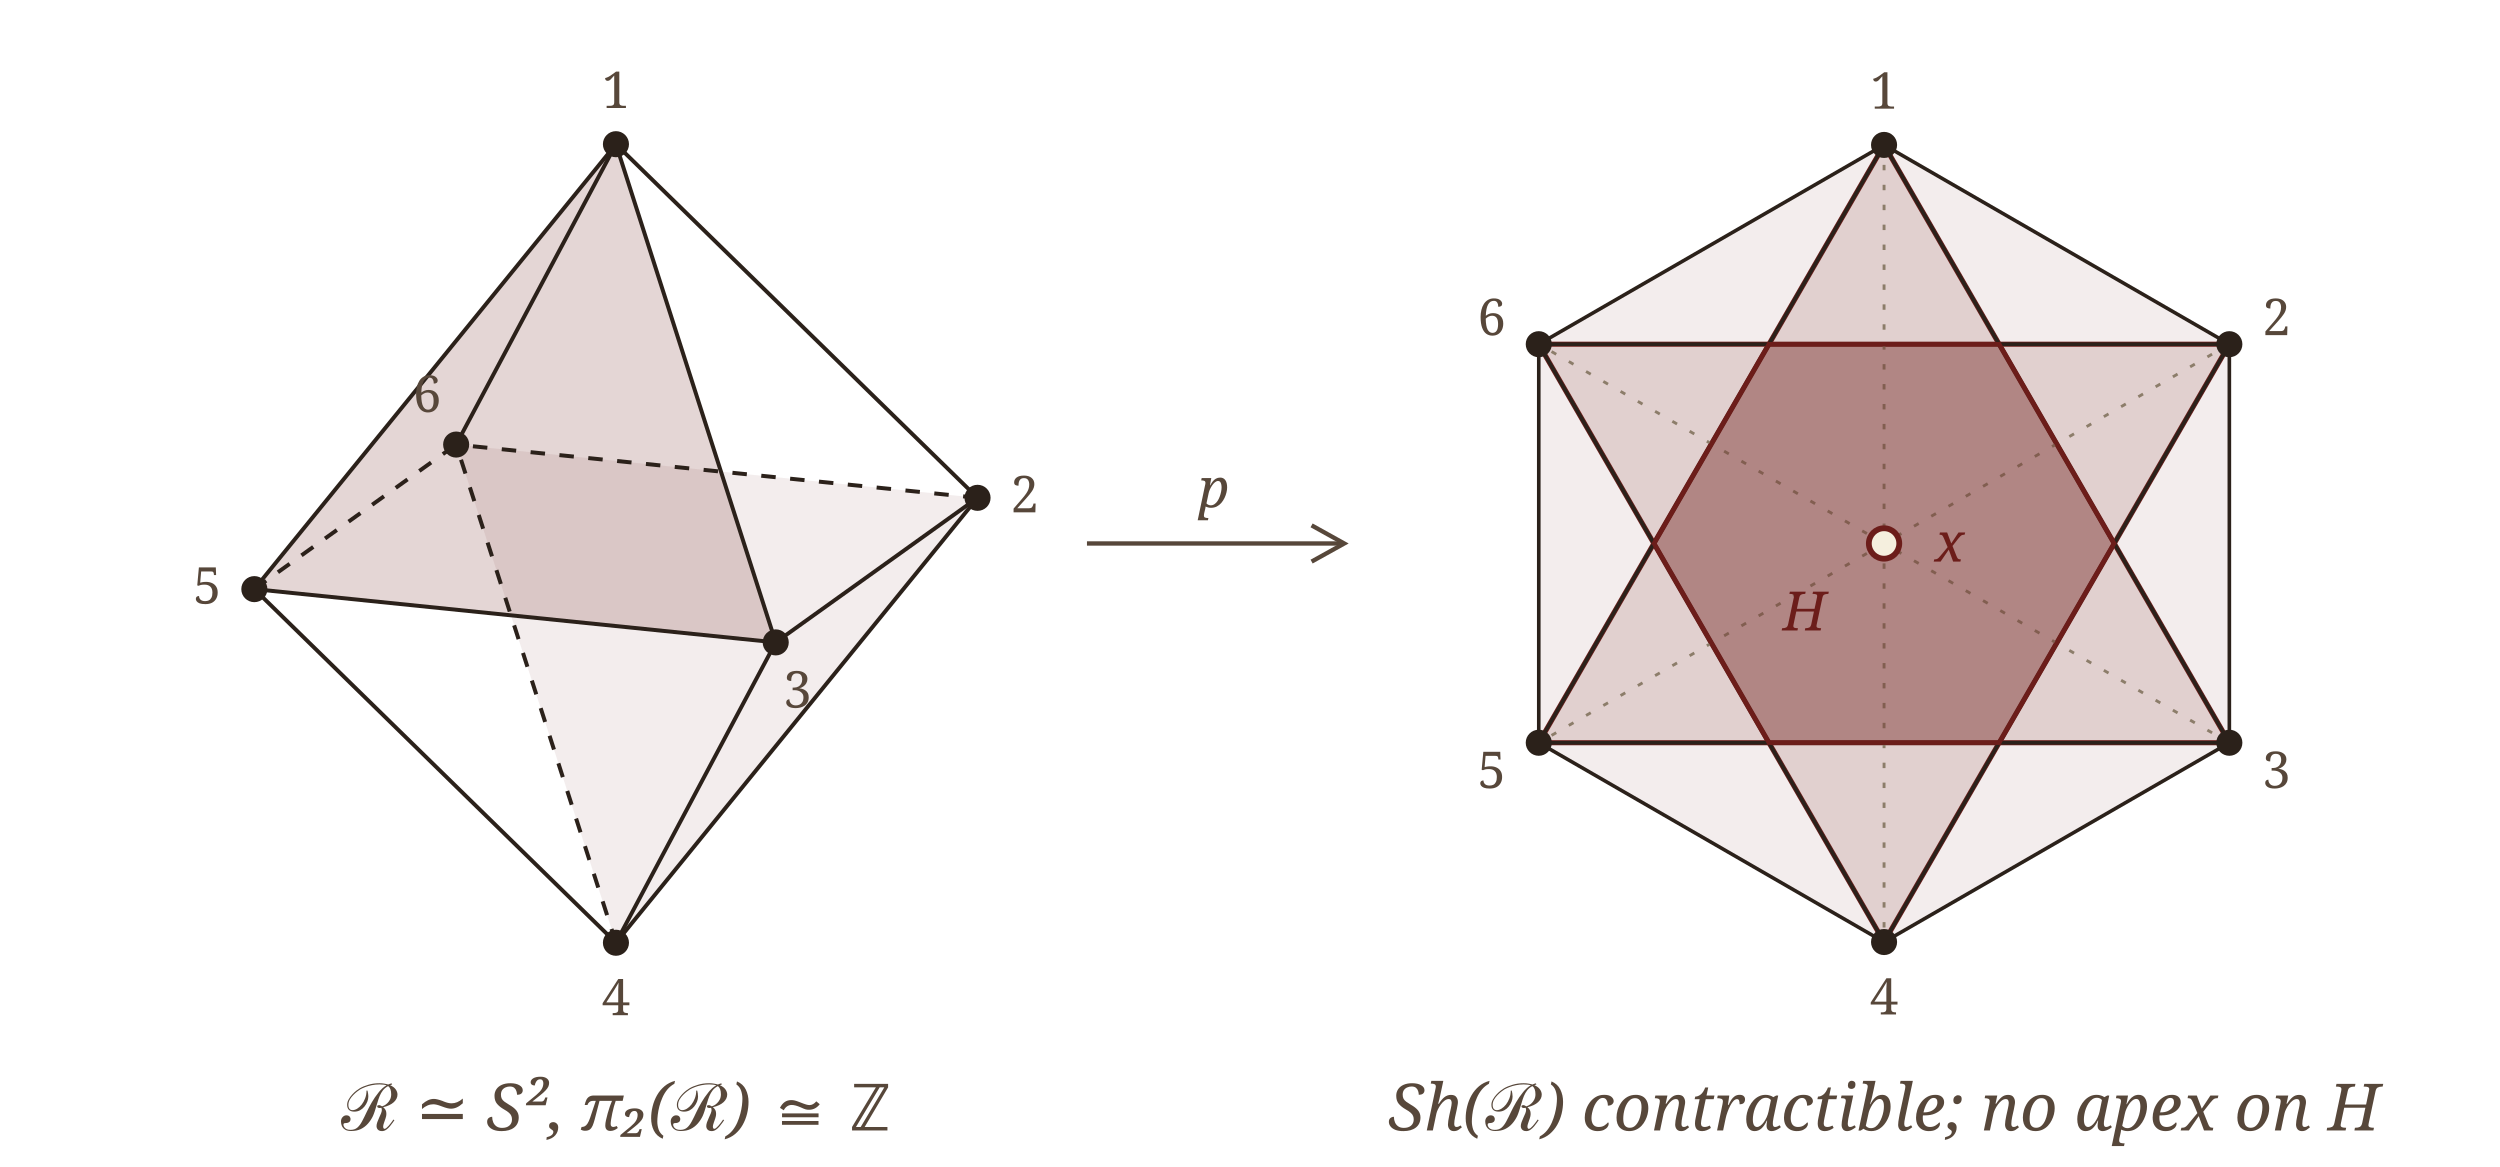
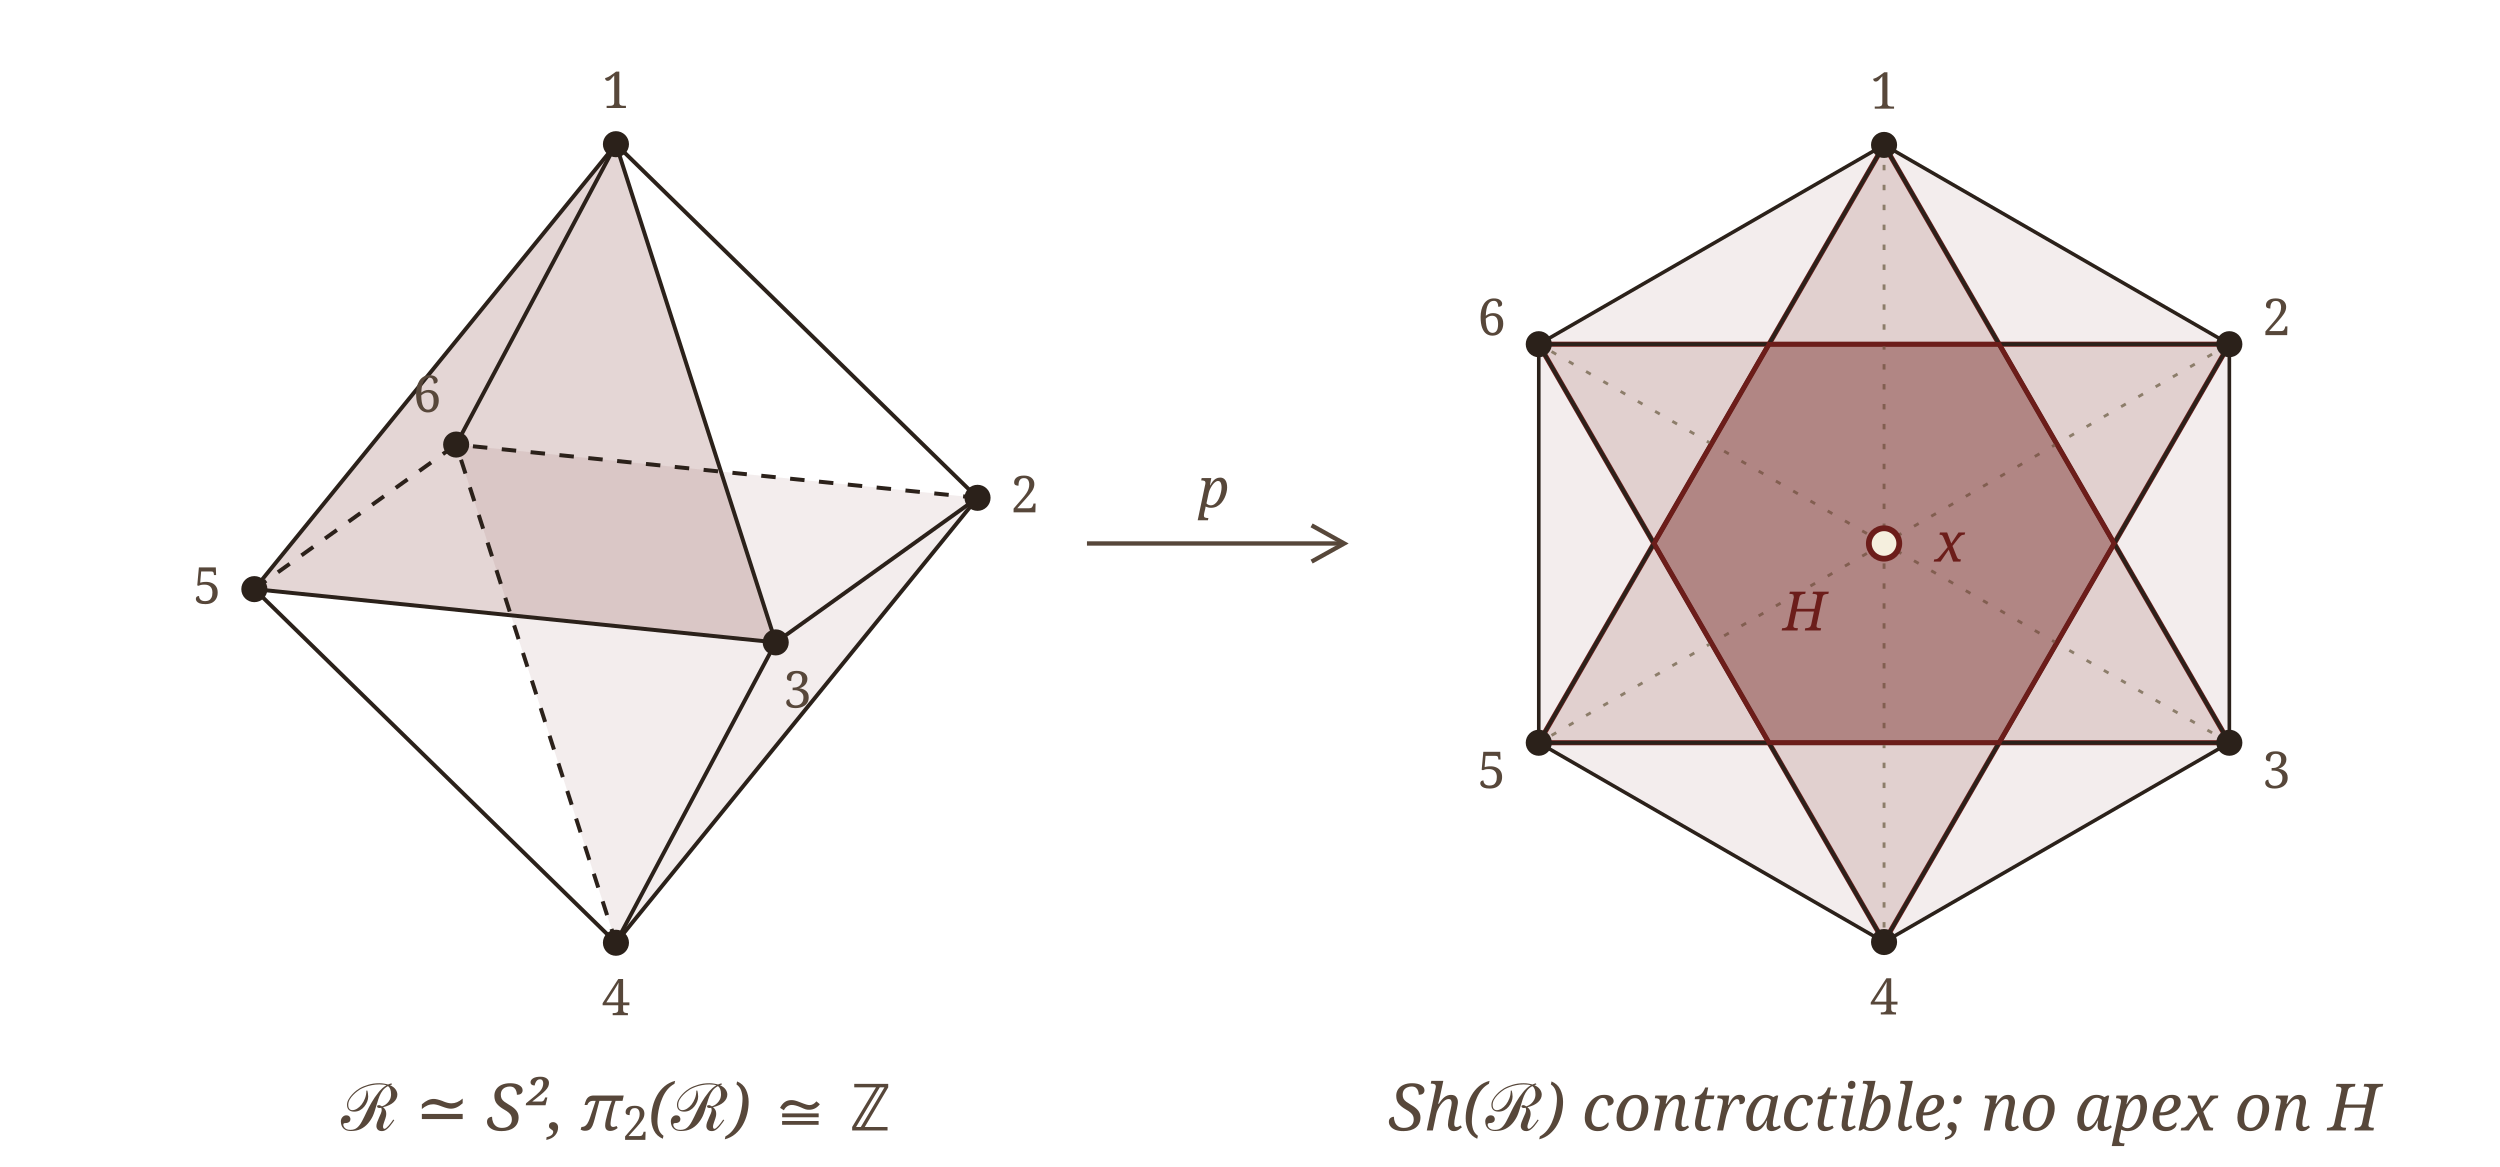
<svg xmlns="http://www.w3.org/2000/svg" viewBox="0 0 690 322" role="img" aria-label="The octahedral Rips complex of a hexagon and its contractible shadow">
  <polygon points="170,39.8 214.1,177.3 70.2,162.6" fill="#6c1d1a" fill-opacity="0.18" stroke="none" />
  <polygon points="170,260.2 269.8,137.4 125.9,122.7" fill="#6c1d1a" fill-opacity="0.08" stroke="none" />
  <line x1="170" y1="39.8" x2="269.8" y2="137.4" stroke="#2b211a" stroke-width="1.1" />
  <line x1="170" y1="39.8" x2="214.1" y2="177.3" stroke="#2b211a" stroke-width="1.1" />
  <line x1="170" y1="39.8" x2="70.2" y2="162.6" stroke="#2b211a" stroke-width="1.1" />
  <line x1="170" y1="39.8" x2="125.9" y2="122.7" stroke="#2b211a" stroke-width="1.1" />
  <line x1="269.8" y1="137.4" x2="214.1" y2="177.3" stroke="#2b211a" stroke-width="1.1" />
  <line x1="269.8" y1="137.4" x2="170" y2="260.2" stroke="#2b211a" stroke-width="1.1" />
  <line x1="269.8" y1="137.4" x2="125.9" y2="122.7" stroke="#2b211a" stroke-width="1.1" stroke-dasharray="4 4" />
  <line x1="214.1" y1="177.3" x2="170" y2="260.2" stroke="#2b211a" stroke-width="1.1" />
  <line x1="214.1" y1="177.3" x2="70.2" y2="162.6" stroke="#2b211a" stroke-width="1.1" />
  <line x1="170" y1="260.2" x2="70.2" y2="162.6" stroke="#2b211a" stroke-width="1.1" />
  <line x1="170" y1="260.2" x2="125.9" y2="122.7" stroke="#2b211a" stroke-width="1.1" stroke-dasharray="4 4" />
  <line x1="70.2" y1="162.6" x2="125.9" y2="122.7" stroke="#2b211a" stroke-width="1.1" stroke-dasharray="4 4" />
  <circle cx="170" cy="39.8" r="3.6" fill="#2b211a" />
  <text x="170" y="29.8" fill="#57473a" font-family="EB Garamond, Georgia, serif" font-size="14.0" text-anchor="middle">1</text>
  <circle cx="170" cy="260.2" r="3.6" fill="#2b211a" />
  <text x="170" y="280.2" fill="#57473a" font-family="EB Garamond, Georgia, serif" font-size="14.0" text-anchor="middle">4</text>
  <circle cx="269.8" cy="137.4" r="3.6" fill="#2b211a" />
  <text x="282.8" y="141.4" fill="#57473a" font-family="EB Garamond, Georgia, serif" font-size="14.0" text-anchor="middle">2</text>
  <circle cx="214.1" cy="177.3" r="3.6" fill="#2b211a" />
  <text x="220.1" y="195.3" fill="#57473a" font-family="EB Garamond, Georgia, serif" font-size="14.0" text-anchor="middle">3</text>
  <circle cx="70.2" cy="162.6" r="3.6" fill="#2b211a" />
  <text x="57.2" y="166.6" fill="#57473a" font-family="EB Garamond, Georgia, serif" font-size="14.0" text-anchor="middle">5</text>
  <circle cx="125.9" cy="122.7" r="3.6" fill="#2b211a" />
  <text x="117.9" y="113.7" fill="#57473a" font-family="EB Garamond, Georgia, serif" font-size="14.0" text-anchor="middle">6</text>
  <line x1="300" y1="150" x2="370" y2="150" stroke="#57473a" stroke-width="1.2" />
  <path d="M 362 145 L 371 150 L 362 155" fill="none" stroke="#57473a" stroke-width="1.2" />
  <text x="335" y="140" fill="#57473a" font-family="EB Garamond, Georgia, serif" font-size="15.0" font-style="italic" text-anchor="middle">p</text>
  <polygon points="520,40 615.3,95 615.3,205 520,260 424.7,205 424.7,95" fill="#6c1d1a" fill-opacity="0.08" stroke="none" />
  <polygon points="520,40 615.3,205 424.7,205" fill="#6c1d1a" fill-opacity="0.14" stroke="#6c1d1a" stroke-width="1.4" />
  <polygon points="615.3,95 520,260 424.7,95" fill="#6c1d1a" fill-opacity="0.14" stroke="#6c1d1a" stroke-width="1.4" />
  <line x1="520" y1="40" x2="615.3" y2="95" stroke="#2b211a" stroke-width="1.0" />
  <line x1="520" y1="40" x2="615.3" y2="205" stroke="#2b211a" stroke-width="1.0" />
  <line x1="520" y1="40" x2="520" y2="260" stroke="#8c7d6a" stroke-width="0.8" stroke-dasharray="1.5 4" />
  <line x1="520" y1="40" x2="424.7" y2="205" stroke="#2b211a" stroke-width="1.0" />
  <line x1="520" y1="40" x2="424.7" y2="95" stroke="#2b211a" stroke-width="1.0" />
  <line x1="615.3" y1="95" x2="615.3" y2="205" stroke="#2b211a" stroke-width="1.0" />
  <line x1="615.3" y1="95" x2="520" y2="260" stroke="#2b211a" stroke-width="1.0" />
  <line x1="615.3" y1="95" x2="424.7" y2="205" stroke="#8c7d6a" stroke-width="0.8" stroke-dasharray="1.5 4" />
  <line x1="615.3" y1="95" x2="424.7" y2="95" stroke="#2b211a" stroke-width="1.0" />
  <line x1="615.3" y1="205" x2="520" y2="260" stroke="#2b211a" stroke-width="1.0" />
  <line x1="615.3" y1="205" x2="424.7" y2="205" stroke="#2b211a" stroke-width="1.0" />
  <line x1="615.3" y1="205" x2="424.7" y2="95" stroke="#8c7d6a" stroke-width="0.8" stroke-dasharray="1.5 4" />
  <line x1="520" y1="260" x2="424.7" y2="205" stroke="#2b211a" stroke-width="1.0" />
  <line x1="520" y1="260" x2="424.7" y2="95" stroke="#2b211a" stroke-width="1.0" />
  <line x1="424.7" y1="205" x2="424.7" y2="95" stroke="#2b211a" stroke-width="1.0" />
  <circle cx="520" cy="40" r="3.6" fill="#2b211a" />
  <text x="520" y="30" fill="#57473a" font-family="EB Garamond, Georgia, serif" font-size="14.0" text-anchor="middle">1</text>
  <circle cx="615.3" cy="95" r="3.6" fill="#2b211a" />
  <text x="628.3" y="92.5" fill="#57473a" font-family="EB Garamond, Georgia, serif" font-size="14.0" text-anchor="middle">2</text>
  <circle cx="615.3" cy="205" r="3.6" fill="#2b211a" />
  <text x="628.3" y="217.5" fill="#57473a" font-family="EB Garamond, Georgia, serif" font-size="14.0" text-anchor="middle">3</text>
  <circle cx="520" cy="260" r="3.6" fill="#2b211a" />
  <text x="520" y="280" fill="#57473a" font-family="EB Garamond, Georgia, serif" font-size="14.0" text-anchor="middle">4</text>
  <circle cx="424.7" cy="205" r="3.6" fill="#2b211a" />
  <text x="411.7" y="217.5" fill="#57473a" font-family="EB Garamond, Georgia, serif" font-size="14.0" text-anchor="middle">5</text>
  <circle cx="424.7" cy="95" r="3.6" fill="#2b211a" />
  <text x="411.7" y="92.5" fill="#57473a" font-family="EB Garamond, Georgia, serif" font-size="14.0" text-anchor="middle">6</text>
  <polygon points="583.5,150 551.8,95 488.2,95 456.5,150 488.2,205 551.8,205" fill="#6c1d1a" fill-opacity="0.32" stroke="#6c1d1a" stroke-width="1.2" />
  <circle cx="520" cy="150" r="4.2" fill="#f5efde" stroke="#6c1d1a" stroke-width="1.6" />
  <text x="534" y="155" fill="#6c1d1a" font-family="EB Garamond, Georgia, serif" font-size="15.0" font-style="italic" text-anchor="start">x</text>
  <text x="498" y="174" fill="#6c1d1a" font-family="EB Garamond, Georgia, serif" font-size="15.0" font-style="italic" text-anchor="middle">H</text>
-   <text x="170" y="312" fill="#57473a" font-family="EB Garamond, Georgia, serif" font-size="18" font-style="italic" text-anchor="middle">ℛ ≃ S²,  π₂(ℛ) ≅ ℤ</text>
+   <text x="170" y="312" fill="#57473a" font-family="EB Garamond, Georgia, serif" font-size="18" font-style="italic" text-anchor="middle">ℛ ≃ S²,  π<tspan baseline-shift="sub" font-size="13" font-style="normal" font-family="KaTeX_Main, Georgia, serif">2</tspan>(ℛ) ≅ ℤ</text>
  <text x="520" y="312" fill="#57473a" font-family="EB Garamond, Georgia, serif" font-size="18" font-style="italic" text-anchor="middle">Sh(ℛ) contractible; no apex on H</text>
</svg>
